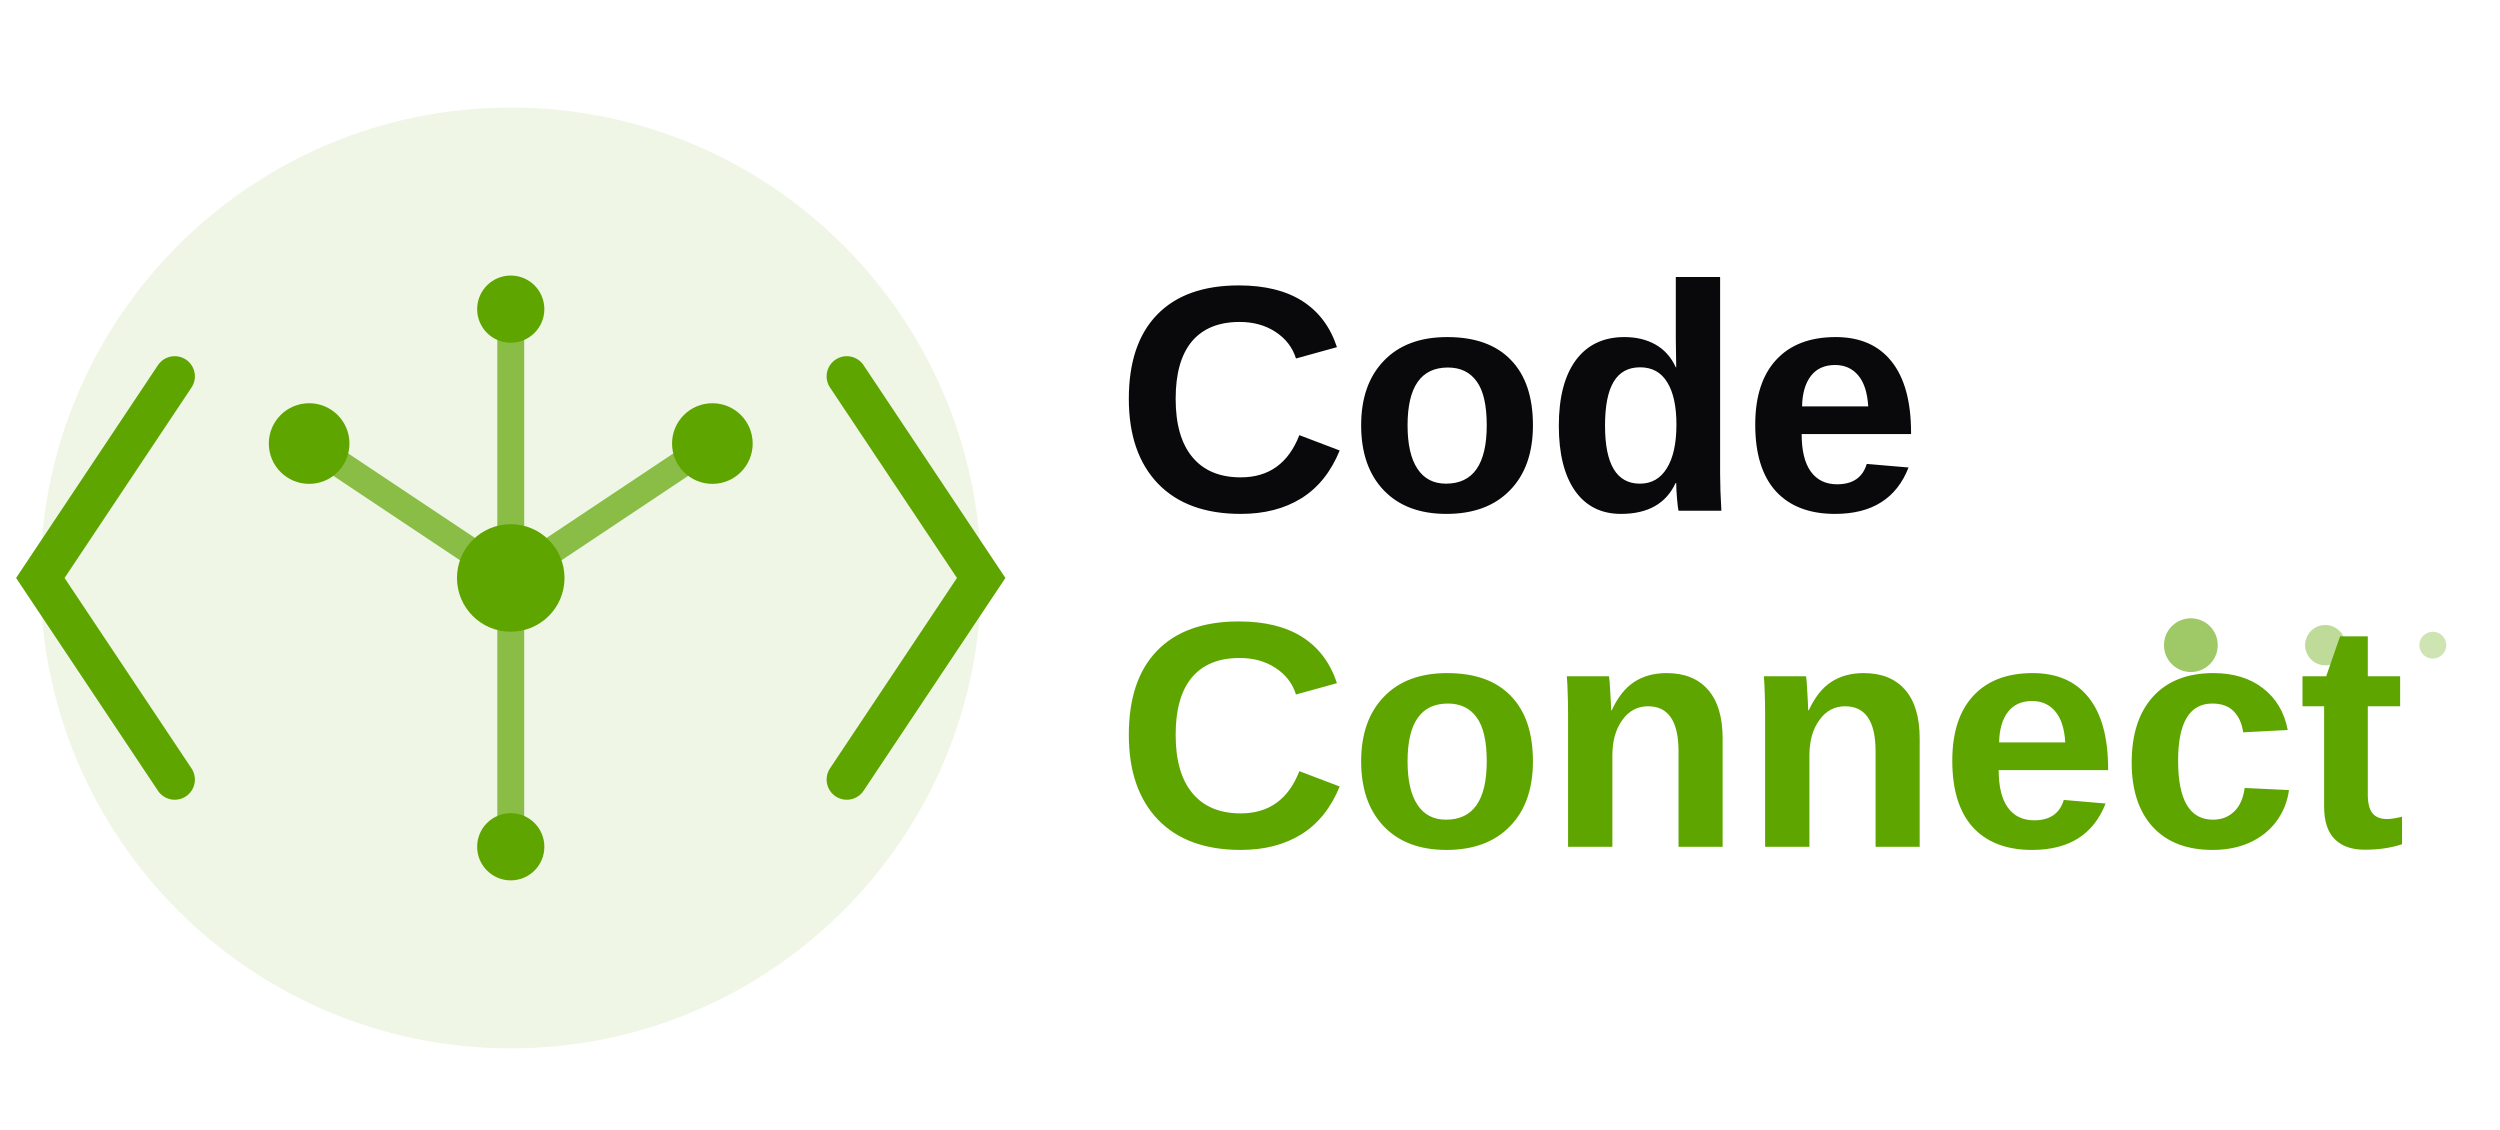
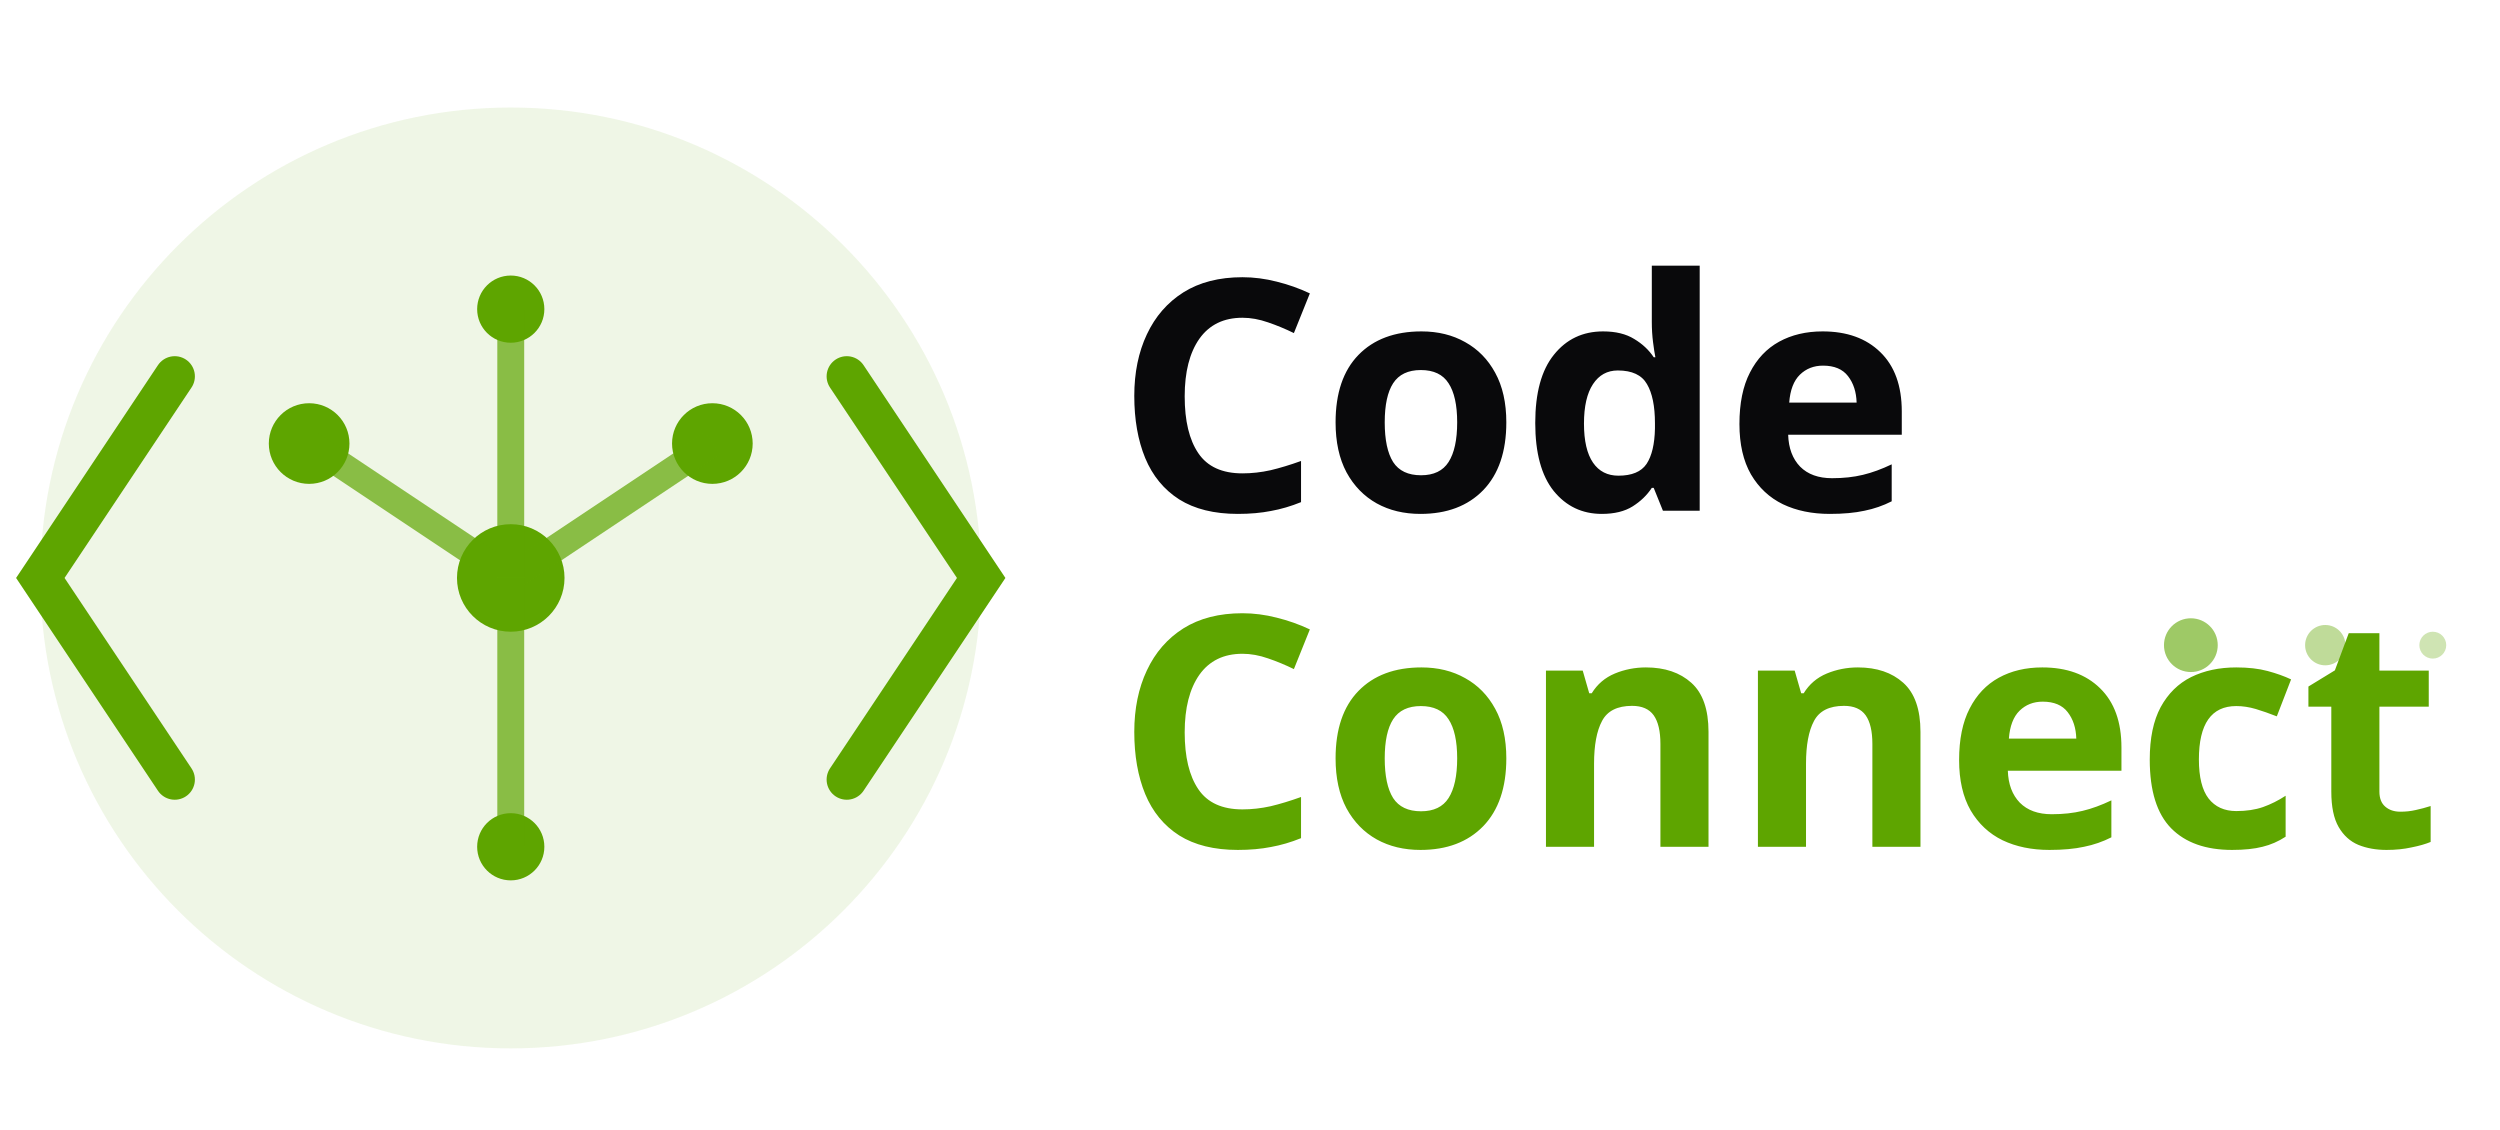
<svg xmlns="http://www.w3.org/2000/svg" width="186" height="84" viewBox="12 23 186 52">
  <circle cx="50" cy="50" r="35" fill="#5ea500" opacity="0.1" />
  <path d="M25 35 L15 50 L25 65" stroke="#5ea500" stroke-width="3" fill="none" stroke-linecap="round" />
  <path d="M75 35 L85 50 L75 65" stroke="#5ea500" stroke-width="3" fill="none" stroke-linecap="round" />
  <circle cx="35" cy="40" r="3" fill="#5ea500" />
  <circle cx="50" cy="50" r="4" fill="#5ea500" />
  <circle cx="65" cy="40" r="3" fill="#5ea500" />
  <circle cx="50" cy="30" r="2.5" fill="#5ea500" />
  <circle cx="50" cy="70" r="2.5" fill="#5ea500" />
  <line x1="35" y1="40" x2="50" y2="50" stroke="#5ea500" stroke-width="2" opacity="0.7" />
  <line x1="50" y1="50" x2="65" y2="40" stroke="#5ea500" stroke-width="2" opacity="0.7" />
  <line x1="50" y1="30" x2="50" y2="50" stroke="#5ea500" stroke-width="2" opacity="0.7" />
  <line x1="50" y1="50" x2="50" y2="70" stroke="#5ea500" stroke-width="2" opacity="0.7" />
-   <text x="95" y="45" font-family="Arial, sans-serif" font-size="24" font-weight="bold" fill="#09090b">Code</text>
-   <text x="95" y="70" font-family="Arial, sans-serif" font-size="24" font-weight="bold" fill="#5ea500">Connect</text>
+   <text x="95" y="45" font-family="'Josefin Sans', 'IBM Plex Sans Arabic', sans-serif" font-size="24" font-weight="bold" fill="#09090b">Code</text>
+   <text x="95" y="70" font-family="'Josefin Sans', 'IBM Plex Sans Arabic', sans-serif" font-size="24" font-weight="bold" fill="#5ea500">Connect</text>
  <circle cx="175" cy="55" r="2" fill="#5ea500" opacity="0.6" />
  <circle cx="185" cy="55" r="1.5" fill="#5ea500" opacity="0.4" />
  <circle cx="193" cy="55" r="1" fill="#5ea500" opacity="0.3" />
</svg>
